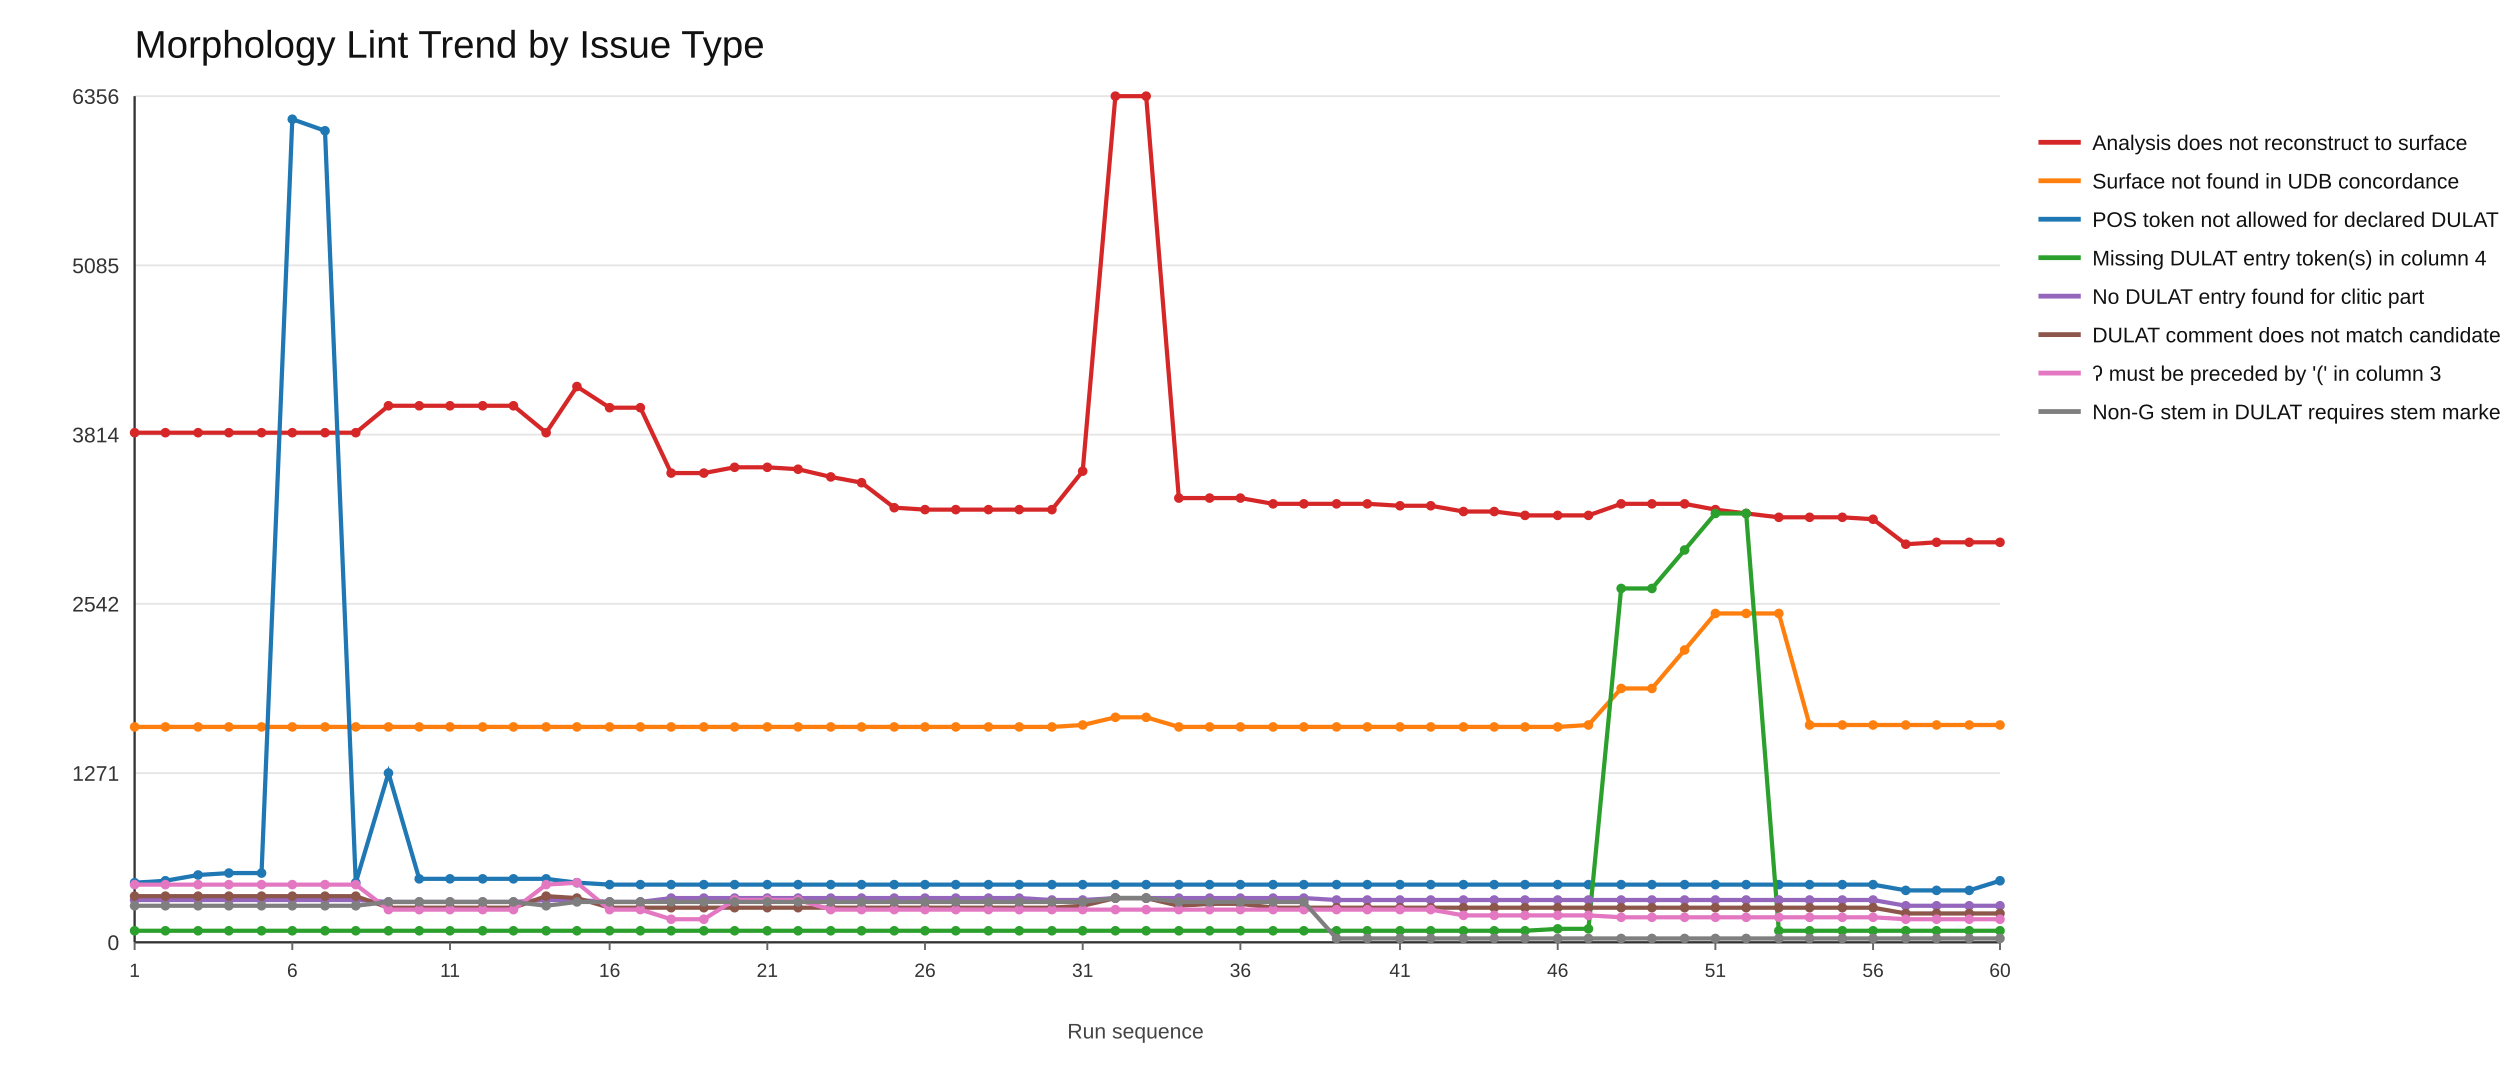
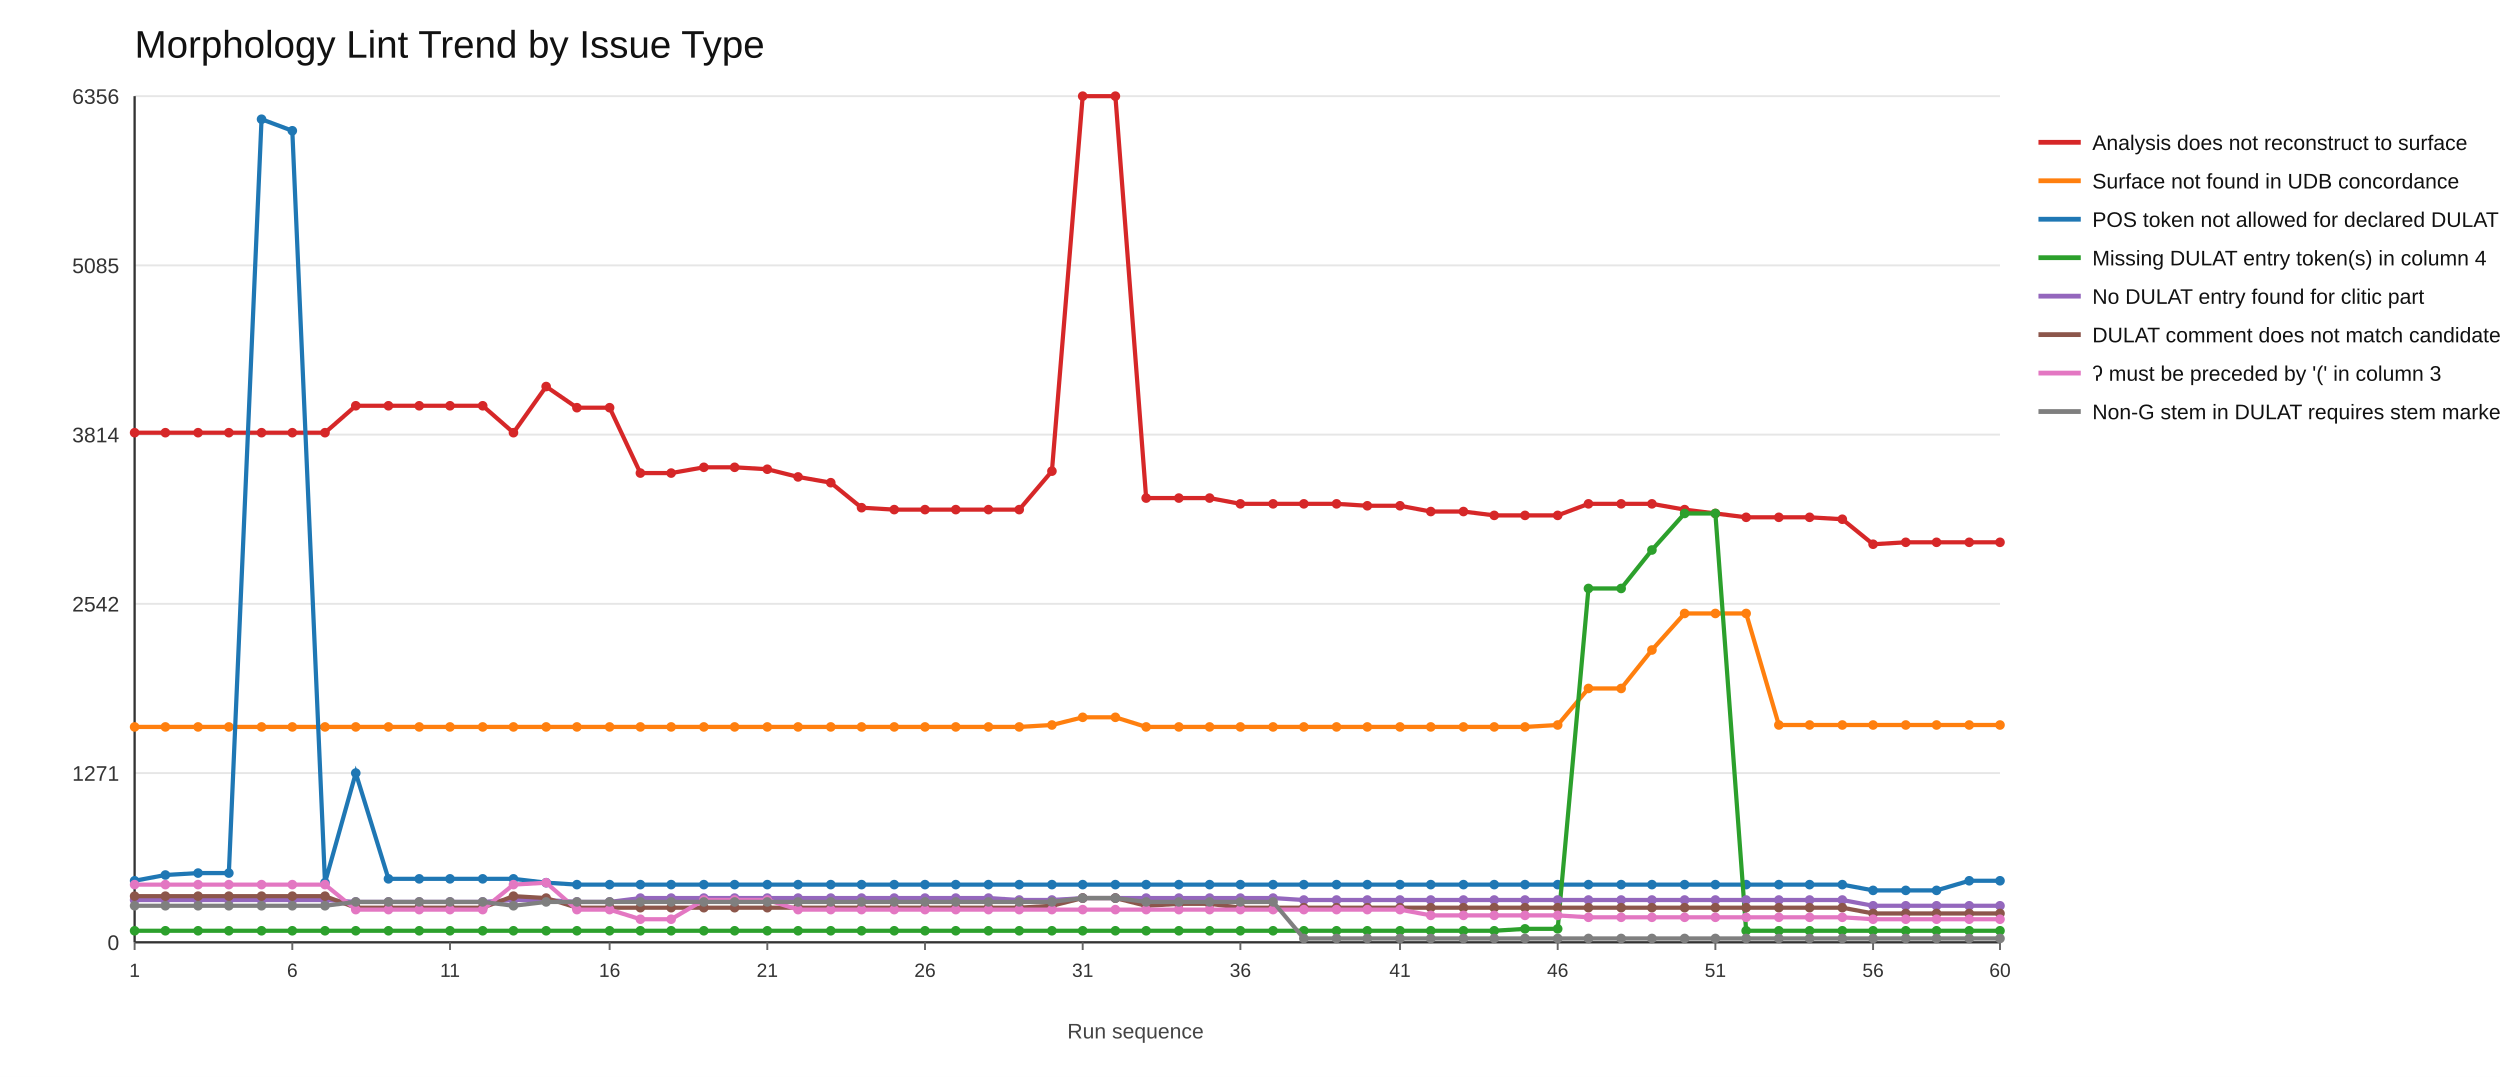
<svg xmlns="http://www.w3.org/2000/svg" width="1300" height="560">
  <rect x="0" y="0" width="1300" height="560" fill="#ffffff" />
  <text x="70" y="30" font-size="20" font-family="Arial" fill="#111">Morphology Lint Trend by Issue Type</text>
  <line x1="70" y1="490" x2="1040" y2="490" stroke="#e6e6e6" stroke-width="1" />
  <text x="62" y="494" font-size="11" font-family="Arial" fill="#333" text-anchor="end">0</text>
  <line x1="70" y1="402" x2="1040" y2="402" stroke="#e6e6e6" stroke-width="1" />
  <text x="62" y="406" font-size="11" font-family="Arial" fill="#333" text-anchor="end">1271</text>
  <line x1="70" y1="314" x2="1040" y2="314" stroke="#e6e6e6" stroke-width="1" />
  <text x="62" y="318" font-size="11" font-family="Arial" fill="#333" text-anchor="end">2542</text>
  <line x1="70" y1="226" x2="1040" y2="226" stroke="#e6e6e6" stroke-width="1" />
  <text x="62" y="230" font-size="11" font-family="Arial" fill="#333" text-anchor="end">3814</text>
  <line x1="70" y1="138" x2="1040" y2="138" stroke="#e6e6e6" stroke-width="1" />
  <text x="62" y="142" font-size="11" font-family="Arial" fill="#333" text-anchor="end">5085</text>
  <line x1="70" y1="50" x2="1040" y2="50" stroke="#e6e6e6" stroke-width="1" />
  <text x="62" y="54" font-size="11" font-family="Arial" fill="#333" text-anchor="end">6356</text>
  <line x1="70" y1="490" x2="1040" y2="490" stroke="#333" stroke-width="1.2" />
  <line x1="70" y1="50" x2="70" y2="490" stroke="#333" stroke-width="1.2" />
  <line x1="70" y1="490" x2="70" y2="494" stroke="#666" stroke-width="1" />
  <text x="70" y="508" font-size="10" font-family="Arial" fill="#333" text-anchor="middle">1</text>
  <line x1="152" y1="490" x2="152" y2="494" stroke="#666" stroke-width="1" />
  <text x="152" y="508" font-size="10" font-family="Arial" fill="#333" text-anchor="middle">6</text>
  <line x1="234" y1="490" x2="234" y2="494" stroke="#666" stroke-width="1" />
  <text x="234" y="508" font-size="10" font-family="Arial" fill="#333" text-anchor="middle">11</text>
  <line x1="317" y1="490" x2="317" y2="494" stroke="#666" stroke-width="1" />
  <text x="317" y="508" font-size="10" font-family="Arial" fill="#333" text-anchor="middle">16</text>
  <line x1="399" y1="490" x2="399" y2="494" stroke="#666" stroke-width="1" />
  <text x="399" y="508" font-size="10" font-family="Arial" fill="#333" text-anchor="middle">21</text>
  <line x1="481" y1="490" x2="481" y2="494" stroke="#666" stroke-width="1" />
  <text x="481" y="508" font-size="10" font-family="Arial" fill="#333" text-anchor="middle">26</text>
  <line x1="563" y1="490" x2="563" y2="494" stroke="#666" stroke-width="1" />
  <text x="563" y="508" font-size="10" font-family="Arial" fill="#333" text-anchor="middle">31</text>
  <line x1="645" y1="490" x2="645" y2="494" stroke="#666" stroke-width="1" />
  <text x="645" y="508" font-size="10" font-family="Arial" fill="#333" text-anchor="middle">36</text>
  <line x1="728" y1="490" x2="728" y2="494" stroke="#666" stroke-width="1" />
  <text x="728" y="508" font-size="10" font-family="Arial" fill="#333" text-anchor="middle">41</text>
  <line x1="810" y1="490" x2="810" y2="494" stroke="#666" stroke-width="1" />
  <text x="810" y="508" font-size="10" font-family="Arial" fill="#333" text-anchor="middle">46</text>
  <line x1="892" y1="490" x2="892" y2="494" stroke="#666" stroke-width="1" />
  <text x="892" y="508" font-size="10" font-family="Arial" fill="#333" text-anchor="middle">51</text>
  <line x1="974" y1="490" x2="974" y2="494" stroke="#666" stroke-width="1" />
  <text x="974" y="508" font-size="10" font-family="Arial" fill="#333" text-anchor="middle">56</text>
  <line x1="1040" y1="490" x2="1040" y2="494" stroke="#666" stroke-width="1" />
  <text x="1040" y="508" font-size="10" font-family="Arial" fill="#333" text-anchor="middle">60</text>
-   <polyline fill="none" stroke="#d62728" stroke-width="2.2" points="70,225 86,225 103,225 119,225 136,225 152,225 169,225 185,225 202,211 218,211 234,211 251,211 267,211 284,225 300,201 317,212 333,212 349,246 366,246 382,243 399,243 415,244 432,248 448,251 465,264 481,265 497,265 514,265 530,265 547,265 563,245 580,50 596,50 613,259 629,259 645,259 662,262 678,262 695,262 711,262 728,263 744,263 761,266 777,266 793,268 810,268 826,268 843,262 859,262 876,262 892,265 908,267 925,269 941,269 958,269 974,270 991,283 1007,282 1024,282 1040,282" />
+   <polyline fill="none" stroke="#d62728" stroke-width="2.2" points="70,225 86,225 103,225 119,225 136,225 152,225 169,225 185,211 202,211 218,211 234,211 251,211 267,225 284,201 300,212 317,212 333,246 349,246 366,243 382,243 399,244 415,248 432,251 448,264 465,265 481,265 497,265 514,265 530,265 547,245 563,50 580,50 596,259 613,259 629,259 645,262 662,262 678,262 695,262 711,263 728,263 744,266 761,266 777,268 793,268 810,268 826,262 843,262 859,262 876,265 892,267 908,269 925,269 941,269 958,270 974,283 991,282 1007,282 1024,282 1040,282" />
  <circle cx="70" cy="225" r="2.5" fill="#d62728" />
  <circle cx="86" cy="225" r="2.5" fill="#d62728" />
  <circle cx="103" cy="225" r="2.5" fill="#d62728" />
  <circle cx="119" cy="225" r="2.5" fill="#d62728" />
  <circle cx="136" cy="225" r="2.5" fill="#d62728" />
  <circle cx="152" cy="225" r="2.5" fill="#d62728" />
  <circle cx="169" cy="225" r="2.5" fill="#d62728" />
-   <circle cx="185" cy="225" r="2.5" fill="#d62728" />
+   <circle cx="185" cy="211" r="2.5" fill="#d62728" />
  <circle cx="202" cy="211" r="2.5" fill="#d62728" />
  <circle cx="218" cy="211" r="2.5" fill="#d62728" />
  <circle cx="234" cy="211" r="2.5" fill="#d62728" />
  <circle cx="251" cy="211" r="2.5" fill="#d62728" />
-   <circle cx="267" cy="211" r="2.5" fill="#d62728" />
-   <circle cx="284" cy="225" r="2.5" fill="#d62728" />
-   <circle cx="300" cy="201" r="2.5" fill="#d62728" />
+   <circle cx="267" cy="225" r="2.5" fill="#d62728" />
+   <circle cx="284" cy="201" r="2.5" fill="#d62728" />
+   <circle cx="300" cy="212" r="2.5" fill="#d62728" />
  <circle cx="317" cy="212" r="2.5" fill="#d62728" />
-   <circle cx="333" cy="212" r="2.5" fill="#d62728" />
+   <circle cx="333" cy="246" r="2.5" fill="#d62728" />
  <circle cx="349" cy="246" r="2.5" fill="#d62728" />
-   <circle cx="366" cy="246" r="2.5" fill="#d62728" />
+   <circle cx="366" cy="243" r="2.5" fill="#d62728" />
  <circle cx="382" cy="243" r="2.5" fill="#d62728" />
-   <circle cx="399" cy="243" r="2.5" fill="#d62728" />
-   <circle cx="415" cy="244" r="2.5" fill="#d62728" />
-   <circle cx="432" cy="248" r="2.5" fill="#d62728" />
-   <circle cx="448" cy="251" r="2.5" fill="#d62728" />
-   <circle cx="465" cy="264" r="2.5" fill="#d62728" />
+   <circle cx="399" cy="244" r="2.5" fill="#d62728" />
+   <circle cx="415" cy="248" r="2.5" fill="#d62728" />
+   <circle cx="432" cy="251" r="2.5" fill="#d62728" />
+   <circle cx="448" cy="264" r="2.5" fill="#d62728" />
+   <circle cx="465" cy="265" r="2.5" fill="#d62728" />
  <circle cx="481" cy="265" r="2.5" fill="#d62728" />
  <circle cx="497" cy="265" r="2.5" fill="#d62728" />
  <circle cx="514" cy="265" r="2.5" fill="#d62728" />
  <circle cx="530" cy="265" r="2.5" fill="#d62728" />
-   <circle cx="547" cy="265" r="2.5" fill="#d62728" />
-   <circle cx="563" cy="245" r="2.5" fill="#d62728" />
+   <circle cx="547" cy="245" r="2.5" fill="#d62728" />
+   <circle cx="563" cy="50" r="2.5" fill="#d62728" />
  <circle cx="580" cy="50" r="2.5" fill="#d62728" />
-   <circle cx="596" cy="50" r="2.5" fill="#d62728" />
+   <circle cx="596" cy="259" r="2.5" fill="#d62728" />
  <circle cx="613" cy="259" r="2.5" fill="#d62728" />
  <circle cx="629" cy="259" r="2.5" fill="#d62728" />
-   <circle cx="645" cy="259" r="2.5" fill="#d62728" />
+   <circle cx="645" cy="262" r="2.5" fill="#d62728" />
  <circle cx="662" cy="262" r="2.5" fill="#d62728" />
  <circle cx="678" cy="262" r="2.5" fill="#d62728" />
  <circle cx="695" cy="262" r="2.5" fill="#d62728" />
-   <circle cx="711" cy="262" r="2.5" fill="#d62728" />
+   <circle cx="711" cy="263" r="2.5" fill="#d62728" />
  <circle cx="728" cy="263" r="2.5" fill="#d62728" />
-   <circle cx="744" cy="263" r="2.5" fill="#d62728" />
+   <circle cx="744" cy="266" r="2.5" fill="#d62728" />
  <circle cx="761" cy="266" r="2.5" fill="#d62728" />
-   <circle cx="777" cy="266" r="2.5" fill="#d62728" />
+   <circle cx="777" cy="268" r="2.5" fill="#d62728" />
  <circle cx="793" cy="268" r="2.5" fill="#d62728" />
  <circle cx="810" cy="268" r="2.5" fill="#d62728" />
-   <circle cx="826" cy="268" r="2.5" fill="#d62728" />
+   <circle cx="826" cy="262" r="2.5" fill="#d62728" />
  <circle cx="843" cy="262" r="2.5" fill="#d62728" />
  <circle cx="859" cy="262" r="2.5" fill="#d62728" />
-   <circle cx="876" cy="262" r="2.5" fill="#d62728" />
-   <circle cx="892" cy="265" r="2.5" fill="#d62728" />
-   <circle cx="908" cy="267" r="2.5" fill="#d62728" />
+   <circle cx="876" cy="265" r="2.5" fill="#d62728" />
+   <circle cx="892" cy="267" r="2.5" fill="#d62728" />
+   <circle cx="908" cy="269" r="2.5" fill="#d62728" />
  <circle cx="925" cy="269" r="2.5" fill="#d62728" />
  <circle cx="941" cy="269" r="2.5" fill="#d62728" />
-   <circle cx="958" cy="269" r="2.5" fill="#d62728" />
-   <circle cx="974" cy="270" r="2.5" fill="#d62728" />
-   <circle cx="991" cy="283" r="2.5" fill="#d62728" />
+   <circle cx="958" cy="270" r="2.5" fill="#d62728" />
+   <circle cx="974" cy="283" r="2.5" fill="#d62728" />
+   <circle cx="991" cy="282" r="2.5" fill="#d62728" />
  <circle cx="1007" cy="282" r="2.5" fill="#d62728" />
  <circle cx="1024" cy="282" r="2.5" fill="#d62728" />
  <circle cx="1040" cy="282" r="2.5" fill="#d62728" />
  <line x1="1060" y1="74" x2="1082" y2="74" stroke="#d62728" stroke-width="2.5" />
  <text x="1088" y="78" font-size="11" font-family="Arial" fill="#111">Analysis does not reconstruct to surface</text>
-   <polyline fill="none" stroke="#ff7f0e" stroke-width="2.2" points="70,378 86,378 103,378 119,378 136,378 152,378 169,378 185,378 202,378 218,378 234,378 251,378 267,378 284,378 300,378 317,378 333,378 349,378 366,378 382,378 399,378 415,378 432,378 448,378 465,378 481,378 497,378 514,378 530,378 547,378 563,377 580,373 596,373 613,378 629,378 645,378 662,378 678,378 695,378 711,378 728,378 744,378 761,378 777,378 793,378 810,378 826,377 843,358 859,358 876,338 892,319 908,319 925,319 941,377 958,377 974,377 991,377 1007,377 1024,377 1040,377" />
+   <polyline fill="none" stroke="#ff7f0e" stroke-width="2.2" points="70,378 86,378 103,378 119,378 136,378 152,378 169,378 185,378 202,378 218,378 234,378 251,378 267,378 284,378 300,378 317,378 333,378 349,378 366,378 382,378 399,378 415,378 432,378 448,378 465,378 481,378 497,378 514,378 530,378 547,377 563,373 580,373 596,378 613,378 629,378 645,378 662,378 678,378 695,378 711,378 728,378 744,378 761,378 777,378 793,378 810,377 826,358 843,358 859,338 876,319 892,319 908,319 925,377 941,377 958,377 974,377 991,377 1007,377 1024,377 1040,377" />
  <circle cx="70" cy="378" r="2.5" fill="#ff7f0e" />
  <circle cx="86" cy="378" r="2.5" fill="#ff7f0e" />
  <circle cx="103" cy="378" r="2.5" fill="#ff7f0e" />
  <circle cx="119" cy="378" r="2.5" fill="#ff7f0e" />
  <circle cx="136" cy="378" r="2.5" fill="#ff7f0e" />
  <circle cx="152" cy="378" r="2.5" fill="#ff7f0e" />
  <circle cx="169" cy="378" r="2.5" fill="#ff7f0e" />
  <circle cx="185" cy="378" r="2.5" fill="#ff7f0e" />
  <circle cx="202" cy="378" r="2.5" fill="#ff7f0e" />
  <circle cx="218" cy="378" r="2.5" fill="#ff7f0e" />
  <circle cx="234" cy="378" r="2.5" fill="#ff7f0e" />
  <circle cx="251" cy="378" r="2.5" fill="#ff7f0e" />
  <circle cx="267" cy="378" r="2.5" fill="#ff7f0e" />
  <circle cx="284" cy="378" r="2.5" fill="#ff7f0e" />
  <circle cx="300" cy="378" r="2.5" fill="#ff7f0e" />
  <circle cx="317" cy="378" r="2.5" fill="#ff7f0e" />
  <circle cx="333" cy="378" r="2.5" fill="#ff7f0e" />
  <circle cx="349" cy="378" r="2.5" fill="#ff7f0e" />
  <circle cx="366" cy="378" r="2.5" fill="#ff7f0e" />
  <circle cx="382" cy="378" r="2.5" fill="#ff7f0e" />
  <circle cx="399" cy="378" r="2.5" fill="#ff7f0e" />
  <circle cx="415" cy="378" r="2.5" fill="#ff7f0e" />
  <circle cx="432" cy="378" r="2.5" fill="#ff7f0e" />
  <circle cx="448" cy="378" r="2.5" fill="#ff7f0e" />
  <circle cx="465" cy="378" r="2.5" fill="#ff7f0e" />
  <circle cx="481" cy="378" r="2.5" fill="#ff7f0e" />
  <circle cx="497" cy="378" r="2.5" fill="#ff7f0e" />
  <circle cx="514" cy="378" r="2.5" fill="#ff7f0e" />
  <circle cx="530" cy="378" r="2.5" fill="#ff7f0e" />
-   <circle cx="547" cy="378" r="2.5" fill="#ff7f0e" />
-   <circle cx="563" cy="377" r="2.5" fill="#ff7f0e" />
+   <circle cx="547" cy="377" r="2.5" fill="#ff7f0e" />
+   <circle cx="563" cy="373" r="2.5" fill="#ff7f0e" />
  <circle cx="580" cy="373" r="2.5" fill="#ff7f0e" />
-   <circle cx="596" cy="373" r="2.5" fill="#ff7f0e" />
+   <circle cx="596" cy="378" r="2.5" fill="#ff7f0e" />
  <circle cx="613" cy="378" r="2.5" fill="#ff7f0e" />
  <circle cx="629" cy="378" r="2.5" fill="#ff7f0e" />
  <circle cx="645" cy="378" r="2.5" fill="#ff7f0e" />
  <circle cx="662" cy="378" r="2.5" fill="#ff7f0e" />
  <circle cx="678" cy="378" r="2.5" fill="#ff7f0e" />
  <circle cx="695" cy="378" r="2.5" fill="#ff7f0e" />
  <circle cx="711" cy="378" r="2.5" fill="#ff7f0e" />
  <circle cx="728" cy="378" r="2.5" fill="#ff7f0e" />
  <circle cx="744" cy="378" r="2.5" fill="#ff7f0e" />
  <circle cx="761" cy="378" r="2.5" fill="#ff7f0e" />
  <circle cx="777" cy="378" r="2.5" fill="#ff7f0e" />
  <circle cx="793" cy="378" r="2.5" fill="#ff7f0e" />
-   <circle cx="810" cy="378" r="2.5" fill="#ff7f0e" />
-   <circle cx="826" cy="377" r="2.5" fill="#ff7f0e" />
+   <circle cx="810" cy="377" r="2.5" fill="#ff7f0e" />
+   <circle cx="826" cy="358" r="2.5" fill="#ff7f0e" />
  <circle cx="843" cy="358" r="2.5" fill="#ff7f0e" />
-   <circle cx="859" cy="358" r="2.5" fill="#ff7f0e" />
-   <circle cx="876" cy="338" r="2.5" fill="#ff7f0e" />
+   <circle cx="859" cy="338" r="2.5" fill="#ff7f0e" />
+   <circle cx="876" cy="319" r="2.5" fill="#ff7f0e" />
  <circle cx="892" cy="319" r="2.5" fill="#ff7f0e" />
  <circle cx="908" cy="319" r="2.5" fill="#ff7f0e" />
-   <circle cx="925" cy="319" r="2.5" fill="#ff7f0e" />
+   <circle cx="925" cy="377" r="2.5" fill="#ff7f0e" />
  <circle cx="941" cy="377" r="2.5" fill="#ff7f0e" />
  <circle cx="958" cy="377" r="2.5" fill="#ff7f0e" />
  <circle cx="974" cy="377" r="2.5" fill="#ff7f0e" />
  <circle cx="991" cy="377" r="2.5" fill="#ff7f0e" />
  <circle cx="1007" cy="377" r="2.5" fill="#ff7f0e" />
  <circle cx="1024" cy="377" r="2.5" fill="#ff7f0e" />
  <circle cx="1040" cy="377" r="2.5" fill="#ff7f0e" />
  <line x1="1060" y1="94" x2="1082" y2="94" stroke="#ff7f0e" stroke-width="2.5" />
  <text x="1088" y="98" font-size="11" font-family="Arial" fill="#111">Surface not found in UDB concordance</text>
-   <polyline fill="none" stroke="#1f77b4" stroke-width="2.2" points="70,459 86,458 103,455 119,454 136,454 152,62 169,68 185,459 202,402 218,457 234,457 251,457 267,457 284,457 300,459 317,460 333,460 349,460 366,460 382,460 399,460 415,460 432,460 448,460 465,460 481,460 497,460 514,460 530,460 547,460 563,460 580,460 596,460 613,460 629,460 645,460 662,460 678,460 695,460 711,460 728,460 744,460 761,460 777,460 793,460 810,460 826,460 843,460 859,460 876,460 892,460 908,460 925,460 941,460 958,460 974,460 991,463 1007,463 1024,463 1040,458" />
-   <circle cx="70" cy="459" r="2.5" fill="#1f77b4" />
-   <circle cx="86" cy="458" r="2.5" fill="#1f77b4" />
-   <circle cx="103" cy="455" r="2.5" fill="#1f77b4" />
+   <polyline fill="none" stroke="#1f77b4" stroke-width="2.2" points="70,458 86,455 103,454 119,454 136,62 152,68 169,459 185,402 202,457 218,457 234,457 251,457 267,457 284,459 300,460 317,460 333,460 349,460 366,460 382,460 399,460 415,460 432,460 448,460 465,460 481,460 497,460 514,460 530,460 547,460 563,460 580,460 596,460 613,460 629,460 645,460 662,460 678,460 695,460 711,460 728,460 744,460 761,460 777,460 793,460 810,460 826,460 843,460 859,460 876,460 892,460 908,460 925,460 941,460 958,460 974,463 991,463 1007,463 1024,458 1040,458" />
+   <circle cx="70" cy="458" r="2.5" fill="#1f77b4" />
+   <circle cx="86" cy="455" r="2.5" fill="#1f77b4" />
+   <circle cx="103" cy="454" r="2.5" fill="#1f77b4" />
  <circle cx="119" cy="454" r="2.5" fill="#1f77b4" />
-   <circle cx="136" cy="454" r="2.5" fill="#1f77b4" />
-   <circle cx="152" cy="62" r="2.5" fill="#1f77b4" />
-   <circle cx="169" cy="68" r="2.5" fill="#1f77b4" />
-   <circle cx="185" cy="459" r="2.5" fill="#1f77b4" />
-   <circle cx="202" cy="402" r="2.5" fill="#1f77b4" />
+   <circle cx="136" cy="62" r="2.5" fill="#1f77b4" />
+   <circle cx="152" cy="68" r="2.5" fill="#1f77b4" />
+   <circle cx="169" cy="459" r="2.5" fill="#1f77b4" />
+   <circle cx="185" cy="402" r="2.5" fill="#1f77b4" />
+   <circle cx="202" cy="457" r="2.5" fill="#1f77b4" />
  <circle cx="218" cy="457" r="2.5" fill="#1f77b4" />
  <circle cx="234" cy="457" r="2.5" fill="#1f77b4" />
  <circle cx="251" cy="457" r="2.5" fill="#1f77b4" />
  <circle cx="267" cy="457" r="2.5" fill="#1f77b4" />
-   <circle cx="284" cy="457" r="2.5" fill="#1f77b4" />
-   <circle cx="300" cy="459" r="2.5" fill="#1f77b4" />
+   <circle cx="284" cy="459" r="2.5" fill="#1f77b4" />
+   <circle cx="300" cy="460" r="2.5" fill="#1f77b4" />
  <circle cx="317" cy="460" r="2.5" fill="#1f77b4" />
  <circle cx="333" cy="460" r="2.5" fill="#1f77b4" />
  <circle cx="349" cy="460" r="2.5" fill="#1f77b4" />
  <circle cx="366" cy="460" r="2.5" fill="#1f77b4" />
  <circle cx="382" cy="460" r="2.5" fill="#1f77b4" />
  <circle cx="399" cy="460" r="2.5" fill="#1f77b4" />
  <circle cx="415" cy="460" r="2.5" fill="#1f77b4" />
  <circle cx="432" cy="460" r="2.5" fill="#1f77b4" />
  <circle cx="448" cy="460" r="2.5" fill="#1f77b4" />
  <circle cx="465" cy="460" r="2.5" fill="#1f77b4" />
  <circle cx="481" cy="460" r="2.5" fill="#1f77b4" />
  <circle cx="497" cy="460" r="2.5" fill="#1f77b4" />
  <circle cx="514" cy="460" r="2.5" fill="#1f77b4" />
  <circle cx="530" cy="460" r="2.5" fill="#1f77b4" />
  <circle cx="547" cy="460" r="2.5" fill="#1f77b4" />
  <circle cx="563" cy="460" r="2.5" fill="#1f77b4" />
  <circle cx="580" cy="460" r="2.5" fill="#1f77b4" />
  <circle cx="596" cy="460" r="2.5" fill="#1f77b4" />
  <circle cx="613" cy="460" r="2.5" fill="#1f77b4" />
  <circle cx="629" cy="460" r="2.5" fill="#1f77b4" />
  <circle cx="645" cy="460" r="2.5" fill="#1f77b4" />
  <circle cx="662" cy="460" r="2.5" fill="#1f77b4" />
  <circle cx="678" cy="460" r="2.5" fill="#1f77b4" />
  <circle cx="695" cy="460" r="2.5" fill="#1f77b4" />
  <circle cx="711" cy="460" r="2.5" fill="#1f77b4" />
  <circle cx="728" cy="460" r="2.5" fill="#1f77b4" />
  <circle cx="744" cy="460" r="2.5" fill="#1f77b4" />
  <circle cx="761" cy="460" r="2.5" fill="#1f77b4" />
  <circle cx="777" cy="460" r="2.5" fill="#1f77b4" />
  <circle cx="793" cy="460" r="2.5" fill="#1f77b4" />
  <circle cx="810" cy="460" r="2.5" fill="#1f77b4" />
  <circle cx="826" cy="460" r="2.5" fill="#1f77b4" />
  <circle cx="843" cy="460" r="2.5" fill="#1f77b4" />
  <circle cx="859" cy="460" r="2.5" fill="#1f77b4" />
  <circle cx="876" cy="460" r="2.5" fill="#1f77b4" />
  <circle cx="892" cy="460" r="2.5" fill="#1f77b4" />
  <circle cx="908" cy="460" r="2.5" fill="#1f77b4" />
  <circle cx="925" cy="460" r="2.5" fill="#1f77b4" />
  <circle cx="941" cy="460" r="2.5" fill="#1f77b4" />
  <circle cx="958" cy="460" r="2.5" fill="#1f77b4" />
-   <circle cx="974" cy="460" r="2.5" fill="#1f77b4" />
+   <circle cx="974" cy="463" r="2.5" fill="#1f77b4" />
  <circle cx="991" cy="463" r="2.5" fill="#1f77b4" />
  <circle cx="1007" cy="463" r="2.5" fill="#1f77b4" />
-   <circle cx="1024" cy="463" r="2.5" fill="#1f77b4" />
+   <circle cx="1024" cy="458" r="2.5" fill="#1f77b4" />
  <circle cx="1040" cy="458" r="2.5" fill="#1f77b4" />
  <line x1="1060" y1="114" x2="1082" y2="114" stroke="#1f77b4" stroke-width="2.5" />
  <text x="1088" y="118" font-size="11" font-family="Arial" fill="#111">POS token not allowed for declared DULAT entry</text>
-   <polyline fill="none" stroke="#2ca02c" stroke-width="2.2" points="70,484 86,484 103,484 119,484 136,484 152,484 169,484 185,484 202,484 218,484 234,484 251,484 267,484 284,484 300,484 317,484 333,484 349,484 366,484 382,484 399,484 415,484 432,484 448,484 465,484 481,484 497,484 514,484 530,484 547,484 563,484 580,484 596,484 613,484 629,484 645,484 662,484 678,484 695,484 711,484 728,484 744,484 761,484 777,484 793,484 810,483 826,483 843,306 859,306 876,286 892,267 908,267 925,484 941,484 958,484 974,484 991,484 1007,484 1024,484 1040,484" />
+   <polyline fill="none" stroke="#2ca02c" stroke-width="2.2" points="70,484 86,484 103,484 119,484 136,484 152,484 169,484 185,484 202,484 218,484 234,484 251,484 267,484 284,484 300,484 317,484 333,484 349,484 366,484 382,484 399,484 415,484 432,484 448,484 465,484 481,484 497,484 514,484 530,484 547,484 563,484 580,484 596,484 613,484 629,484 645,484 662,484 678,484 695,484 711,484 728,484 744,484 761,484 777,484 793,483 810,483 826,306 843,306 859,286 876,267 892,267 908,484 925,484 941,484 958,484 974,484 991,484 1007,484 1024,484 1040,484" />
  <circle cx="70" cy="484" r="2.5" fill="#2ca02c" />
  <circle cx="86" cy="484" r="2.5" fill="#2ca02c" />
  <circle cx="103" cy="484" r="2.5" fill="#2ca02c" />
  <circle cx="119" cy="484" r="2.5" fill="#2ca02c" />
  <circle cx="136" cy="484" r="2.5" fill="#2ca02c" />
  <circle cx="152" cy="484" r="2.5" fill="#2ca02c" />
  <circle cx="169" cy="484" r="2.5" fill="#2ca02c" />
  <circle cx="185" cy="484" r="2.5" fill="#2ca02c" />
  <circle cx="202" cy="484" r="2.5" fill="#2ca02c" />
  <circle cx="218" cy="484" r="2.5" fill="#2ca02c" />
  <circle cx="234" cy="484" r="2.5" fill="#2ca02c" />
  <circle cx="251" cy="484" r="2.5" fill="#2ca02c" />
  <circle cx="267" cy="484" r="2.5" fill="#2ca02c" />
  <circle cx="284" cy="484" r="2.5" fill="#2ca02c" />
  <circle cx="300" cy="484" r="2.5" fill="#2ca02c" />
  <circle cx="317" cy="484" r="2.5" fill="#2ca02c" />
  <circle cx="333" cy="484" r="2.5" fill="#2ca02c" />
  <circle cx="349" cy="484" r="2.5" fill="#2ca02c" />
  <circle cx="366" cy="484" r="2.5" fill="#2ca02c" />
  <circle cx="382" cy="484" r="2.5" fill="#2ca02c" />
  <circle cx="399" cy="484" r="2.5" fill="#2ca02c" />
  <circle cx="415" cy="484" r="2.5" fill="#2ca02c" />
  <circle cx="432" cy="484" r="2.5" fill="#2ca02c" />
  <circle cx="448" cy="484" r="2.5" fill="#2ca02c" />
  <circle cx="465" cy="484" r="2.5" fill="#2ca02c" />
  <circle cx="481" cy="484" r="2.5" fill="#2ca02c" />
  <circle cx="497" cy="484" r="2.5" fill="#2ca02c" />
  <circle cx="514" cy="484" r="2.5" fill="#2ca02c" />
  <circle cx="530" cy="484" r="2.5" fill="#2ca02c" />
  <circle cx="547" cy="484" r="2.5" fill="#2ca02c" />
  <circle cx="563" cy="484" r="2.5" fill="#2ca02c" />
  <circle cx="580" cy="484" r="2.5" fill="#2ca02c" />
  <circle cx="596" cy="484" r="2.5" fill="#2ca02c" />
  <circle cx="613" cy="484" r="2.5" fill="#2ca02c" />
  <circle cx="629" cy="484" r="2.5" fill="#2ca02c" />
  <circle cx="645" cy="484" r="2.5" fill="#2ca02c" />
  <circle cx="662" cy="484" r="2.5" fill="#2ca02c" />
  <circle cx="678" cy="484" r="2.5" fill="#2ca02c" />
  <circle cx="695" cy="484" r="2.5" fill="#2ca02c" />
  <circle cx="711" cy="484" r="2.5" fill="#2ca02c" />
  <circle cx="728" cy="484" r="2.5" fill="#2ca02c" />
  <circle cx="744" cy="484" r="2.5" fill="#2ca02c" />
  <circle cx="761" cy="484" r="2.5" fill="#2ca02c" />
  <circle cx="777" cy="484" r="2.5" fill="#2ca02c" />
-   <circle cx="793" cy="484" r="2.5" fill="#2ca02c" />
+   <circle cx="793" cy="483" r="2.5" fill="#2ca02c" />
  <circle cx="810" cy="483" r="2.5" fill="#2ca02c" />
-   <circle cx="826" cy="483" r="2.5" fill="#2ca02c" />
+   <circle cx="826" cy="306" r="2.5" fill="#2ca02c" />
  <circle cx="843" cy="306" r="2.5" fill="#2ca02c" />
-   <circle cx="859" cy="306" r="2.5" fill="#2ca02c" />
-   <circle cx="876" cy="286" r="2.5" fill="#2ca02c" />
+   <circle cx="859" cy="286" r="2.5" fill="#2ca02c" />
+   <circle cx="876" cy="267" r="2.5" fill="#2ca02c" />
  <circle cx="892" cy="267" r="2.5" fill="#2ca02c" />
-   <circle cx="908" cy="267" r="2.5" fill="#2ca02c" />
+   <circle cx="908" cy="484" r="2.5" fill="#2ca02c" />
  <circle cx="925" cy="484" r="2.5" fill="#2ca02c" />
  <circle cx="941" cy="484" r="2.5" fill="#2ca02c" />
  <circle cx="958" cy="484" r="2.5" fill="#2ca02c" />
  <circle cx="974" cy="484" r="2.5" fill="#2ca02c" />
  <circle cx="991" cy="484" r="2.5" fill="#2ca02c" />
  <circle cx="1007" cy="484" r="2.5" fill="#2ca02c" />
  <circle cx="1024" cy="484" r="2.5" fill="#2ca02c" />
  <circle cx="1040" cy="484" r="2.5" fill="#2ca02c" />
  <line x1="1060" y1="134" x2="1082" y2="134" stroke="#2ca02c" stroke-width="2.5" />
  <text x="1088" y="138" font-size="11" font-family="Arial" fill="#111">Missing DULAT entry token(s) in column 4</text>
-   <polyline fill="none" stroke="#9467bd" stroke-width="2.2" points="70,468 86,468 103,468 119,468 136,468 152,468 169,468 185,468 202,469 218,469 234,469 251,469 267,469 284,468 300,468 317,469 333,469 349,467 366,467 382,467 399,467 415,467 432,467 448,467 465,467 481,467 497,467 514,467 530,467 547,468 563,468 580,467 596,467 613,467 629,467 645,467 662,467 678,467 695,468 711,468 728,468 744,468 761,468 777,468 793,468 810,468 826,468 843,468 859,468 876,468 892,468 908,468 925,468 941,468 958,468 974,468 991,471 1007,471 1024,471 1040,471" />
+   <polyline fill="none" stroke="#9467bd" stroke-width="2.2" points="70,468 86,468 103,468 119,468 136,468 152,468 169,468 185,469 202,469 218,469 234,469 251,469 267,468 284,468 300,469 317,469 333,467 349,467 366,467 382,467 399,467 415,467 432,467 448,467 465,467 481,467 497,467 514,467 530,468 547,468 563,467 580,467 596,467 613,467 629,467 645,467 662,467 678,468 695,468 711,468 728,468 744,468 761,468 777,468 793,468 810,468 826,468 843,468 859,468 876,468 892,468 908,468 925,468 941,468 958,468 974,471 991,471 1007,471 1024,471 1040,471" />
  <circle cx="70" cy="468" r="2.5" fill="#9467bd" />
  <circle cx="86" cy="468" r="2.5" fill="#9467bd" />
  <circle cx="103" cy="468" r="2.5" fill="#9467bd" />
  <circle cx="119" cy="468" r="2.5" fill="#9467bd" />
  <circle cx="136" cy="468" r="2.5" fill="#9467bd" />
  <circle cx="152" cy="468" r="2.5" fill="#9467bd" />
  <circle cx="169" cy="468" r="2.5" fill="#9467bd" />
-   <circle cx="185" cy="468" r="2.5" fill="#9467bd" />
+   <circle cx="185" cy="469" r="2.5" fill="#9467bd" />
  <circle cx="202" cy="469" r="2.5" fill="#9467bd" />
  <circle cx="218" cy="469" r="2.5" fill="#9467bd" />
  <circle cx="234" cy="469" r="2.5" fill="#9467bd" />
  <circle cx="251" cy="469" r="2.5" fill="#9467bd" />
-   <circle cx="267" cy="469" r="2.5" fill="#9467bd" />
+   <circle cx="267" cy="468" r="2.5" fill="#9467bd" />
  <circle cx="284" cy="468" r="2.5" fill="#9467bd" />
-   <circle cx="300" cy="468" r="2.5" fill="#9467bd" />
+   <circle cx="300" cy="469" r="2.5" fill="#9467bd" />
  <circle cx="317" cy="469" r="2.5" fill="#9467bd" />
-   <circle cx="333" cy="469" r="2.5" fill="#9467bd" />
+   <circle cx="333" cy="467" r="2.5" fill="#9467bd" />
  <circle cx="349" cy="467" r="2.5" fill="#9467bd" />
  <circle cx="366" cy="467" r="2.5" fill="#9467bd" />
  <circle cx="382" cy="467" r="2.5" fill="#9467bd" />
  <circle cx="399" cy="467" r="2.5" fill="#9467bd" />
  <circle cx="415" cy="467" r="2.5" fill="#9467bd" />
  <circle cx="432" cy="467" r="2.5" fill="#9467bd" />
  <circle cx="448" cy="467" r="2.5" fill="#9467bd" />
  <circle cx="465" cy="467" r="2.5" fill="#9467bd" />
  <circle cx="481" cy="467" r="2.5" fill="#9467bd" />
  <circle cx="497" cy="467" r="2.5" fill="#9467bd" />
  <circle cx="514" cy="467" r="2.5" fill="#9467bd" />
-   <circle cx="530" cy="467" r="2.5" fill="#9467bd" />
+   <circle cx="530" cy="468" r="2.5" fill="#9467bd" />
  <circle cx="547" cy="468" r="2.5" fill="#9467bd" />
-   <circle cx="563" cy="468" r="2.5" fill="#9467bd" />
+   <circle cx="563" cy="467" r="2.5" fill="#9467bd" />
  <circle cx="580" cy="467" r="2.5" fill="#9467bd" />
  <circle cx="596" cy="467" r="2.5" fill="#9467bd" />
  <circle cx="613" cy="467" r="2.5" fill="#9467bd" />
  <circle cx="629" cy="467" r="2.5" fill="#9467bd" />
  <circle cx="645" cy="467" r="2.5" fill="#9467bd" />
  <circle cx="662" cy="467" r="2.5" fill="#9467bd" />
-   <circle cx="678" cy="467" r="2.5" fill="#9467bd" />
+   <circle cx="678" cy="468" r="2.5" fill="#9467bd" />
  <circle cx="695" cy="468" r="2.5" fill="#9467bd" />
  <circle cx="711" cy="468" r="2.5" fill="#9467bd" />
  <circle cx="728" cy="468" r="2.5" fill="#9467bd" />
  <circle cx="744" cy="468" r="2.5" fill="#9467bd" />
  <circle cx="761" cy="468" r="2.5" fill="#9467bd" />
  <circle cx="777" cy="468" r="2.5" fill="#9467bd" />
  <circle cx="793" cy="468" r="2.5" fill="#9467bd" />
  <circle cx="810" cy="468" r="2.5" fill="#9467bd" />
  <circle cx="826" cy="468" r="2.5" fill="#9467bd" />
  <circle cx="843" cy="468" r="2.5" fill="#9467bd" />
  <circle cx="859" cy="468" r="2.5" fill="#9467bd" />
  <circle cx="876" cy="468" r="2.5" fill="#9467bd" />
  <circle cx="892" cy="468" r="2.5" fill="#9467bd" />
  <circle cx="908" cy="468" r="2.5" fill="#9467bd" />
  <circle cx="925" cy="468" r="2.5" fill="#9467bd" />
  <circle cx="941" cy="468" r="2.5" fill="#9467bd" />
  <circle cx="958" cy="468" r="2.5" fill="#9467bd" />
-   <circle cx="974" cy="468" r="2.5" fill="#9467bd" />
+   <circle cx="974" cy="471" r="2.5" fill="#9467bd" />
  <circle cx="991" cy="471" r="2.5" fill="#9467bd" />
  <circle cx="1007" cy="471" r="2.5" fill="#9467bd" />
  <circle cx="1024" cy="471" r="2.5" fill="#9467bd" />
  <circle cx="1040" cy="471" r="2.5" fill="#9467bd" />
  <line x1="1060" y1="154" x2="1082" y2="154" stroke="#9467bd" stroke-width="2.5" />
  <text x="1088" y="158" font-size="11" font-family="Arial" fill="#111">No DULAT entry found for clitic part</text>
-   <polyline fill="none" stroke="#8c564b" stroke-width="2.2" points="70,466 86,466 103,466 119,466 136,466 152,466 169,466 185,466 202,472 218,472 234,472 251,472 267,472 284,466 300,467 317,472 333,472 349,472 366,472 382,472 399,472 415,472 432,472 448,472 465,472 481,472 497,472 514,472 530,472 547,472 563,471 580,467 596,467 613,471 629,470 645,470 662,472 678,472 695,472 711,472 728,472 744,472 761,472 777,472 793,472 810,472 826,472 843,472 859,472 876,472 892,472 908,472 925,472 941,472 958,472 974,472 991,475 1007,475 1024,475 1040,475" />
+   <polyline fill="none" stroke="#8c564b" stroke-width="2.2" points="70,466 86,466 103,466 119,466 136,466 152,466 169,466 185,472 202,472 218,472 234,472 251,472 267,466 284,467 300,472 317,472 333,472 349,472 366,472 382,472 399,472 415,472 432,472 448,472 465,472 481,472 497,472 514,472 530,472 547,471 563,467 580,467 596,471 613,470 629,470 645,472 662,472 678,472 695,472 711,472 728,472 744,472 761,472 777,472 793,472 810,472 826,472 843,472 859,472 876,472 892,472 908,472 925,472 941,472 958,472 974,475 991,475 1007,475 1024,475 1040,475" />
  <circle cx="70" cy="466" r="2.5" fill="#8c564b" />
  <circle cx="86" cy="466" r="2.5" fill="#8c564b" />
  <circle cx="103" cy="466" r="2.5" fill="#8c564b" />
  <circle cx="119" cy="466" r="2.5" fill="#8c564b" />
  <circle cx="136" cy="466" r="2.5" fill="#8c564b" />
  <circle cx="152" cy="466" r="2.5" fill="#8c564b" />
  <circle cx="169" cy="466" r="2.5" fill="#8c564b" />
-   <circle cx="185" cy="466" r="2.5" fill="#8c564b" />
+   <circle cx="185" cy="472" r="2.5" fill="#8c564b" />
  <circle cx="202" cy="472" r="2.5" fill="#8c564b" />
  <circle cx="218" cy="472" r="2.5" fill="#8c564b" />
  <circle cx="234" cy="472" r="2.5" fill="#8c564b" />
  <circle cx="251" cy="472" r="2.5" fill="#8c564b" />
-   <circle cx="267" cy="472" r="2.5" fill="#8c564b" />
-   <circle cx="284" cy="466" r="2.5" fill="#8c564b" />
-   <circle cx="300" cy="467" r="2.5" fill="#8c564b" />
+   <circle cx="267" cy="466" r="2.5" fill="#8c564b" />
+   <circle cx="284" cy="467" r="2.5" fill="#8c564b" />
+   <circle cx="300" cy="472" r="2.5" fill="#8c564b" />
  <circle cx="317" cy="472" r="2.5" fill="#8c564b" />
  <circle cx="333" cy="472" r="2.5" fill="#8c564b" />
  <circle cx="349" cy="472" r="2.5" fill="#8c564b" />
  <circle cx="366" cy="472" r="2.5" fill="#8c564b" />
  <circle cx="382" cy="472" r="2.5" fill="#8c564b" />
  <circle cx="399" cy="472" r="2.5" fill="#8c564b" />
  <circle cx="415" cy="472" r="2.5" fill="#8c564b" />
  <circle cx="432" cy="472" r="2.5" fill="#8c564b" />
  <circle cx="448" cy="472" r="2.5" fill="#8c564b" />
  <circle cx="465" cy="472" r="2.5" fill="#8c564b" />
  <circle cx="481" cy="472" r="2.5" fill="#8c564b" />
  <circle cx="497" cy="472" r="2.5" fill="#8c564b" />
  <circle cx="514" cy="472" r="2.5" fill="#8c564b" />
  <circle cx="530" cy="472" r="2.5" fill="#8c564b" />
-   <circle cx="547" cy="472" r="2.5" fill="#8c564b" />
-   <circle cx="563" cy="471" r="2.5" fill="#8c564b" />
+   <circle cx="547" cy="471" r="2.5" fill="#8c564b" />
+   <circle cx="563" cy="467" r="2.5" fill="#8c564b" />
  <circle cx="580" cy="467" r="2.5" fill="#8c564b" />
-   <circle cx="596" cy="467" r="2.5" fill="#8c564b" />
-   <circle cx="613" cy="471" r="2.5" fill="#8c564b" />
+   <circle cx="596" cy="471" r="2.5" fill="#8c564b" />
+   <circle cx="613" cy="470" r="2.5" fill="#8c564b" />
  <circle cx="629" cy="470" r="2.5" fill="#8c564b" />
-   <circle cx="645" cy="470" r="2.5" fill="#8c564b" />
+   <circle cx="645" cy="472" r="2.5" fill="#8c564b" />
  <circle cx="662" cy="472" r="2.5" fill="#8c564b" />
  <circle cx="678" cy="472" r="2.5" fill="#8c564b" />
  <circle cx="695" cy="472" r="2.5" fill="#8c564b" />
  <circle cx="711" cy="472" r="2.5" fill="#8c564b" />
  <circle cx="728" cy="472" r="2.5" fill="#8c564b" />
  <circle cx="744" cy="472" r="2.5" fill="#8c564b" />
  <circle cx="761" cy="472" r="2.5" fill="#8c564b" />
  <circle cx="777" cy="472" r="2.5" fill="#8c564b" />
  <circle cx="793" cy="472" r="2.5" fill="#8c564b" />
  <circle cx="810" cy="472" r="2.5" fill="#8c564b" />
  <circle cx="826" cy="472" r="2.5" fill="#8c564b" />
  <circle cx="843" cy="472" r="2.5" fill="#8c564b" />
  <circle cx="859" cy="472" r="2.5" fill="#8c564b" />
  <circle cx="876" cy="472" r="2.5" fill="#8c564b" />
  <circle cx="892" cy="472" r="2.5" fill="#8c564b" />
  <circle cx="908" cy="472" r="2.5" fill="#8c564b" />
  <circle cx="925" cy="472" r="2.5" fill="#8c564b" />
  <circle cx="941" cy="472" r="2.5" fill="#8c564b" />
  <circle cx="958" cy="472" r="2.5" fill="#8c564b" />
-   <circle cx="974" cy="472" r="2.5" fill="#8c564b" />
+   <circle cx="974" cy="475" r="2.5" fill="#8c564b" />
  <circle cx="991" cy="475" r="2.5" fill="#8c564b" />
  <circle cx="1007" cy="475" r="2.5" fill="#8c564b" />
  <circle cx="1024" cy="475" r="2.5" fill="#8c564b" />
  <circle cx="1040" cy="475" r="2.5" fill="#8c564b" />
  <line x1="1060" y1="174" x2="1082" y2="174" stroke="#8c564b" stroke-width="2.5" />
  <text x="1088" y="178" font-size="11" font-family="Arial" fill="#111">DULAT comment does not match candidates</text>
-   <polyline fill="none" stroke="#e377c2" stroke-width="2.2" points="70,460 86,460 103,460 119,460 136,460 152,460 169,460 185,460 202,473 218,473 234,473 251,473 267,473 284,460 300,459 317,473 333,473 349,478 366,478 382,468 399,468 415,468 432,473 448,473 465,473 481,473 497,473 514,473 530,473 547,473 563,473 580,473 596,473 613,473 629,473 645,473 662,473 678,473 695,473 711,473 728,473 744,473 761,476 777,476 793,476 810,476 826,476 843,477 859,477 876,477 892,477 908,477 925,477 941,477 958,477 974,477 991,478 1007,478 1024,478 1040,478" />
+   <polyline fill="none" stroke="#e377c2" stroke-width="2.2" points="70,460 86,460 103,460 119,460 136,460 152,460 169,460 185,473 202,473 218,473 234,473 251,473 267,460 284,459 300,473 317,473 333,478 349,478 366,468 382,468 399,468 415,473 432,473 448,473 465,473 481,473 497,473 514,473 530,473 547,473 563,473 580,473 596,473 613,473 629,473 645,473 662,473 678,473 695,473 711,473 728,473 744,476 761,476 777,476 793,476 810,476 826,477 843,477 859,477 876,477 892,477 908,477 925,477 941,477 958,477 974,478 991,478 1007,478 1024,478 1040,478" />
  <circle cx="70" cy="460" r="2.5" fill="#e377c2" />
  <circle cx="86" cy="460" r="2.5" fill="#e377c2" />
  <circle cx="103" cy="460" r="2.5" fill="#e377c2" />
  <circle cx="119" cy="460" r="2.5" fill="#e377c2" />
  <circle cx="136" cy="460" r="2.5" fill="#e377c2" />
  <circle cx="152" cy="460" r="2.5" fill="#e377c2" />
  <circle cx="169" cy="460" r="2.5" fill="#e377c2" />
-   <circle cx="185" cy="460" r="2.5" fill="#e377c2" />
+   <circle cx="185" cy="473" r="2.5" fill="#e377c2" />
  <circle cx="202" cy="473" r="2.5" fill="#e377c2" />
  <circle cx="218" cy="473" r="2.5" fill="#e377c2" />
  <circle cx="234" cy="473" r="2.5" fill="#e377c2" />
  <circle cx="251" cy="473" r="2.5" fill="#e377c2" />
-   <circle cx="267" cy="473" r="2.5" fill="#e377c2" />
-   <circle cx="284" cy="460" r="2.5" fill="#e377c2" />
-   <circle cx="300" cy="459" r="2.5" fill="#e377c2" />
+   <circle cx="267" cy="460" r="2.5" fill="#e377c2" />
+   <circle cx="284" cy="459" r="2.5" fill="#e377c2" />
+   <circle cx="300" cy="473" r="2.5" fill="#e377c2" />
  <circle cx="317" cy="473" r="2.5" fill="#e377c2" />
-   <circle cx="333" cy="473" r="2.5" fill="#e377c2" />
+   <circle cx="333" cy="478" r="2.5" fill="#e377c2" />
  <circle cx="349" cy="478" r="2.5" fill="#e377c2" />
-   <circle cx="366" cy="478" r="2.5" fill="#e377c2" />
+   <circle cx="366" cy="468" r="2.5" fill="#e377c2" />
  <circle cx="382" cy="468" r="2.5" fill="#e377c2" />
  <circle cx="399" cy="468" r="2.5" fill="#e377c2" />
-   <circle cx="415" cy="468" r="2.5" fill="#e377c2" />
+   <circle cx="415" cy="473" r="2.5" fill="#e377c2" />
  <circle cx="432" cy="473" r="2.5" fill="#e377c2" />
  <circle cx="448" cy="473" r="2.5" fill="#e377c2" />
  <circle cx="465" cy="473" r="2.5" fill="#e377c2" />
  <circle cx="481" cy="473" r="2.5" fill="#e377c2" />
  <circle cx="497" cy="473" r="2.5" fill="#e377c2" />
  <circle cx="514" cy="473" r="2.5" fill="#e377c2" />
  <circle cx="530" cy="473" r="2.5" fill="#e377c2" />
  <circle cx="547" cy="473" r="2.5" fill="#e377c2" />
  <circle cx="563" cy="473" r="2.5" fill="#e377c2" />
  <circle cx="580" cy="473" r="2.5" fill="#e377c2" />
  <circle cx="596" cy="473" r="2.5" fill="#e377c2" />
  <circle cx="613" cy="473" r="2.5" fill="#e377c2" />
  <circle cx="629" cy="473" r="2.5" fill="#e377c2" />
  <circle cx="645" cy="473" r="2.5" fill="#e377c2" />
  <circle cx="662" cy="473" r="2.5" fill="#e377c2" />
  <circle cx="678" cy="473" r="2.5" fill="#e377c2" />
  <circle cx="695" cy="473" r="2.5" fill="#e377c2" />
  <circle cx="711" cy="473" r="2.5" fill="#e377c2" />
  <circle cx="728" cy="473" r="2.5" fill="#e377c2" />
-   <circle cx="744" cy="473" r="2.5" fill="#e377c2" />
+   <circle cx="744" cy="476" r="2.5" fill="#e377c2" />
  <circle cx="761" cy="476" r="2.5" fill="#e377c2" />
  <circle cx="777" cy="476" r="2.5" fill="#e377c2" />
  <circle cx="793" cy="476" r="2.5" fill="#e377c2" />
  <circle cx="810" cy="476" r="2.5" fill="#e377c2" />
-   <circle cx="826" cy="476" r="2.5" fill="#e377c2" />
+   <circle cx="826" cy="477" r="2.5" fill="#e377c2" />
  <circle cx="843" cy="477" r="2.5" fill="#e377c2" />
  <circle cx="859" cy="477" r="2.5" fill="#e377c2" />
  <circle cx="876" cy="477" r="2.5" fill="#e377c2" />
  <circle cx="892" cy="477" r="2.5" fill="#e377c2" />
  <circle cx="908" cy="477" r="2.5" fill="#e377c2" />
  <circle cx="925" cy="477" r="2.5" fill="#e377c2" />
  <circle cx="941" cy="477" r="2.5" fill="#e377c2" />
  <circle cx="958" cy="477" r="2.5" fill="#e377c2" />
-   <circle cx="974" cy="477" r="2.5" fill="#e377c2" />
+   <circle cx="974" cy="478" r="2.5" fill="#e377c2" />
  <circle cx="991" cy="478" r="2.5" fill="#e377c2" />
  <circle cx="1007" cy="478" r="2.5" fill="#e377c2" />
  <circle cx="1024" cy="478" r="2.5" fill="#e377c2" />
  <circle cx="1040" cy="478" r="2.5" fill="#e377c2" />
  <line x1="1060" y1="194" x2="1082" y2="194" stroke="#e377c2" stroke-width="2.5" />
  <text x="1088" y="198" font-size="11" font-family="Arial" fill="#111">ʔ must be preceded by '(' in column 3</text>
-   <polyline fill="none" stroke="#7f7f7f" stroke-width="2.2" points="70,471 86,471 103,471 119,471 136,471 152,471 169,471 185,471 202,469 218,469 234,469 251,469 267,469 284,471 300,469 317,469 333,469 349,469 366,469 382,469 399,469 415,469 432,469 448,469 465,469 481,469 497,469 514,469 530,469 547,469 563,469 580,467 596,467 613,469 629,469 645,469 662,469 678,469 695,488 711,488 728,488 744,488 761,488 777,488 793,488 810,488 826,488 843,488 859,488 876,488 892,488 908,488 925,488 941,488 958,488 974,488 991,488 1007,488 1024,488 1040,488" />
+   <polyline fill="none" stroke="#7f7f7f" stroke-width="2.2" points="70,471 86,471 103,471 119,471 136,471 152,471 169,471 185,469 202,469 218,469 234,469 251,469 267,471 284,469 300,469 317,469 333,469 349,469 366,469 382,469 399,469 415,469 432,469 448,469 465,469 481,469 497,469 514,469 530,469 547,469 563,467 580,467 596,469 613,469 629,469 645,469 662,469 678,488 695,488 711,488 728,488 744,488 761,488 777,488 793,488 810,488 826,488 843,488 859,488 876,488 892,488 908,488 925,488 941,488 958,488 974,488 991,488 1007,488 1024,488 1040,488" />
  <circle cx="70" cy="471" r="2.5" fill="#7f7f7f" />
  <circle cx="86" cy="471" r="2.5" fill="#7f7f7f" />
  <circle cx="103" cy="471" r="2.5" fill="#7f7f7f" />
  <circle cx="119" cy="471" r="2.5" fill="#7f7f7f" />
  <circle cx="136" cy="471" r="2.5" fill="#7f7f7f" />
  <circle cx="152" cy="471" r="2.5" fill="#7f7f7f" />
  <circle cx="169" cy="471" r="2.5" fill="#7f7f7f" />
-   <circle cx="185" cy="471" r="2.5" fill="#7f7f7f" />
+   <circle cx="185" cy="469" r="2.5" fill="#7f7f7f" />
  <circle cx="202" cy="469" r="2.5" fill="#7f7f7f" />
  <circle cx="218" cy="469" r="2.5" fill="#7f7f7f" />
  <circle cx="234" cy="469" r="2.5" fill="#7f7f7f" />
  <circle cx="251" cy="469" r="2.5" fill="#7f7f7f" />
-   <circle cx="267" cy="469" r="2.5" fill="#7f7f7f" />
-   <circle cx="284" cy="471" r="2.5" fill="#7f7f7f" />
+   <circle cx="267" cy="471" r="2.5" fill="#7f7f7f" />
+   <circle cx="284" cy="469" r="2.5" fill="#7f7f7f" />
  <circle cx="300" cy="469" r="2.5" fill="#7f7f7f" />
  <circle cx="317" cy="469" r="2.5" fill="#7f7f7f" />
  <circle cx="333" cy="469" r="2.5" fill="#7f7f7f" />
  <circle cx="349" cy="469" r="2.5" fill="#7f7f7f" />
  <circle cx="366" cy="469" r="2.5" fill="#7f7f7f" />
  <circle cx="382" cy="469" r="2.5" fill="#7f7f7f" />
  <circle cx="399" cy="469" r="2.5" fill="#7f7f7f" />
  <circle cx="415" cy="469" r="2.5" fill="#7f7f7f" />
  <circle cx="432" cy="469" r="2.5" fill="#7f7f7f" />
  <circle cx="448" cy="469" r="2.5" fill="#7f7f7f" />
  <circle cx="465" cy="469" r="2.5" fill="#7f7f7f" />
  <circle cx="481" cy="469" r="2.5" fill="#7f7f7f" />
  <circle cx="497" cy="469" r="2.5" fill="#7f7f7f" />
  <circle cx="514" cy="469" r="2.5" fill="#7f7f7f" />
  <circle cx="530" cy="469" r="2.5" fill="#7f7f7f" />
  <circle cx="547" cy="469" r="2.5" fill="#7f7f7f" />
-   <circle cx="563" cy="469" r="2.5" fill="#7f7f7f" />
+   <circle cx="563" cy="467" r="2.5" fill="#7f7f7f" />
  <circle cx="580" cy="467" r="2.5" fill="#7f7f7f" />
-   <circle cx="596" cy="467" r="2.5" fill="#7f7f7f" />
+   <circle cx="596" cy="469" r="2.5" fill="#7f7f7f" />
  <circle cx="613" cy="469" r="2.5" fill="#7f7f7f" />
  <circle cx="629" cy="469" r="2.5" fill="#7f7f7f" />
  <circle cx="645" cy="469" r="2.5" fill="#7f7f7f" />
  <circle cx="662" cy="469" r="2.5" fill="#7f7f7f" />
-   <circle cx="678" cy="469" r="2.5" fill="#7f7f7f" />
+   <circle cx="678" cy="488" r="2.5" fill="#7f7f7f" />
  <circle cx="695" cy="488" r="2.5" fill="#7f7f7f" />
  <circle cx="711" cy="488" r="2.5" fill="#7f7f7f" />
  <circle cx="728" cy="488" r="2.5" fill="#7f7f7f" />
  <circle cx="744" cy="488" r="2.5" fill="#7f7f7f" />
  <circle cx="761" cy="488" r="2.5" fill="#7f7f7f" />
  <circle cx="777" cy="488" r="2.5" fill="#7f7f7f" />
  <circle cx="793" cy="488" r="2.5" fill="#7f7f7f" />
  <circle cx="810" cy="488" r="2.5" fill="#7f7f7f" />
  <circle cx="826" cy="488" r="2.5" fill="#7f7f7f" />
  <circle cx="843" cy="488" r="2.5" fill="#7f7f7f" />
  <circle cx="859" cy="488" r="2.5" fill="#7f7f7f" />
  <circle cx="876" cy="488" r="2.5" fill="#7f7f7f" />
  <circle cx="892" cy="488" r="2.5" fill="#7f7f7f" />
  <circle cx="908" cy="488" r="2.5" fill="#7f7f7f" />
  <circle cx="925" cy="488" r="2.5" fill="#7f7f7f" />
  <circle cx="941" cy="488" r="2.5" fill="#7f7f7f" />
  <circle cx="958" cy="488" r="2.5" fill="#7f7f7f" />
  <circle cx="974" cy="488" r="2.5" fill="#7f7f7f" />
  <circle cx="991" cy="488" r="2.5" fill="#7f7f7f" />
  <circle cx="1007" cy="488" r="2.5" fill="#7f7f7f" />
  <circle cx="1024" cy="488" r="2.5" fill="#7f7f7f" />
  <circle cx="1040" cy="488" r="2.5" fill="#7f7f7f" />
  <line x1="1060" y1="214" x2="1082" y2="214" stroke="#7f7f7f" stroke-width="2.5" />
  <text x="1088" y="218" font-size="11" font-family="Arial" fill="#111">Non-G stem in DULAT requires stem marker</text>
  <text x="555" y="540" font-size="11" font-family="Arial" fill="#444">Run sequence</text>
</svg>
